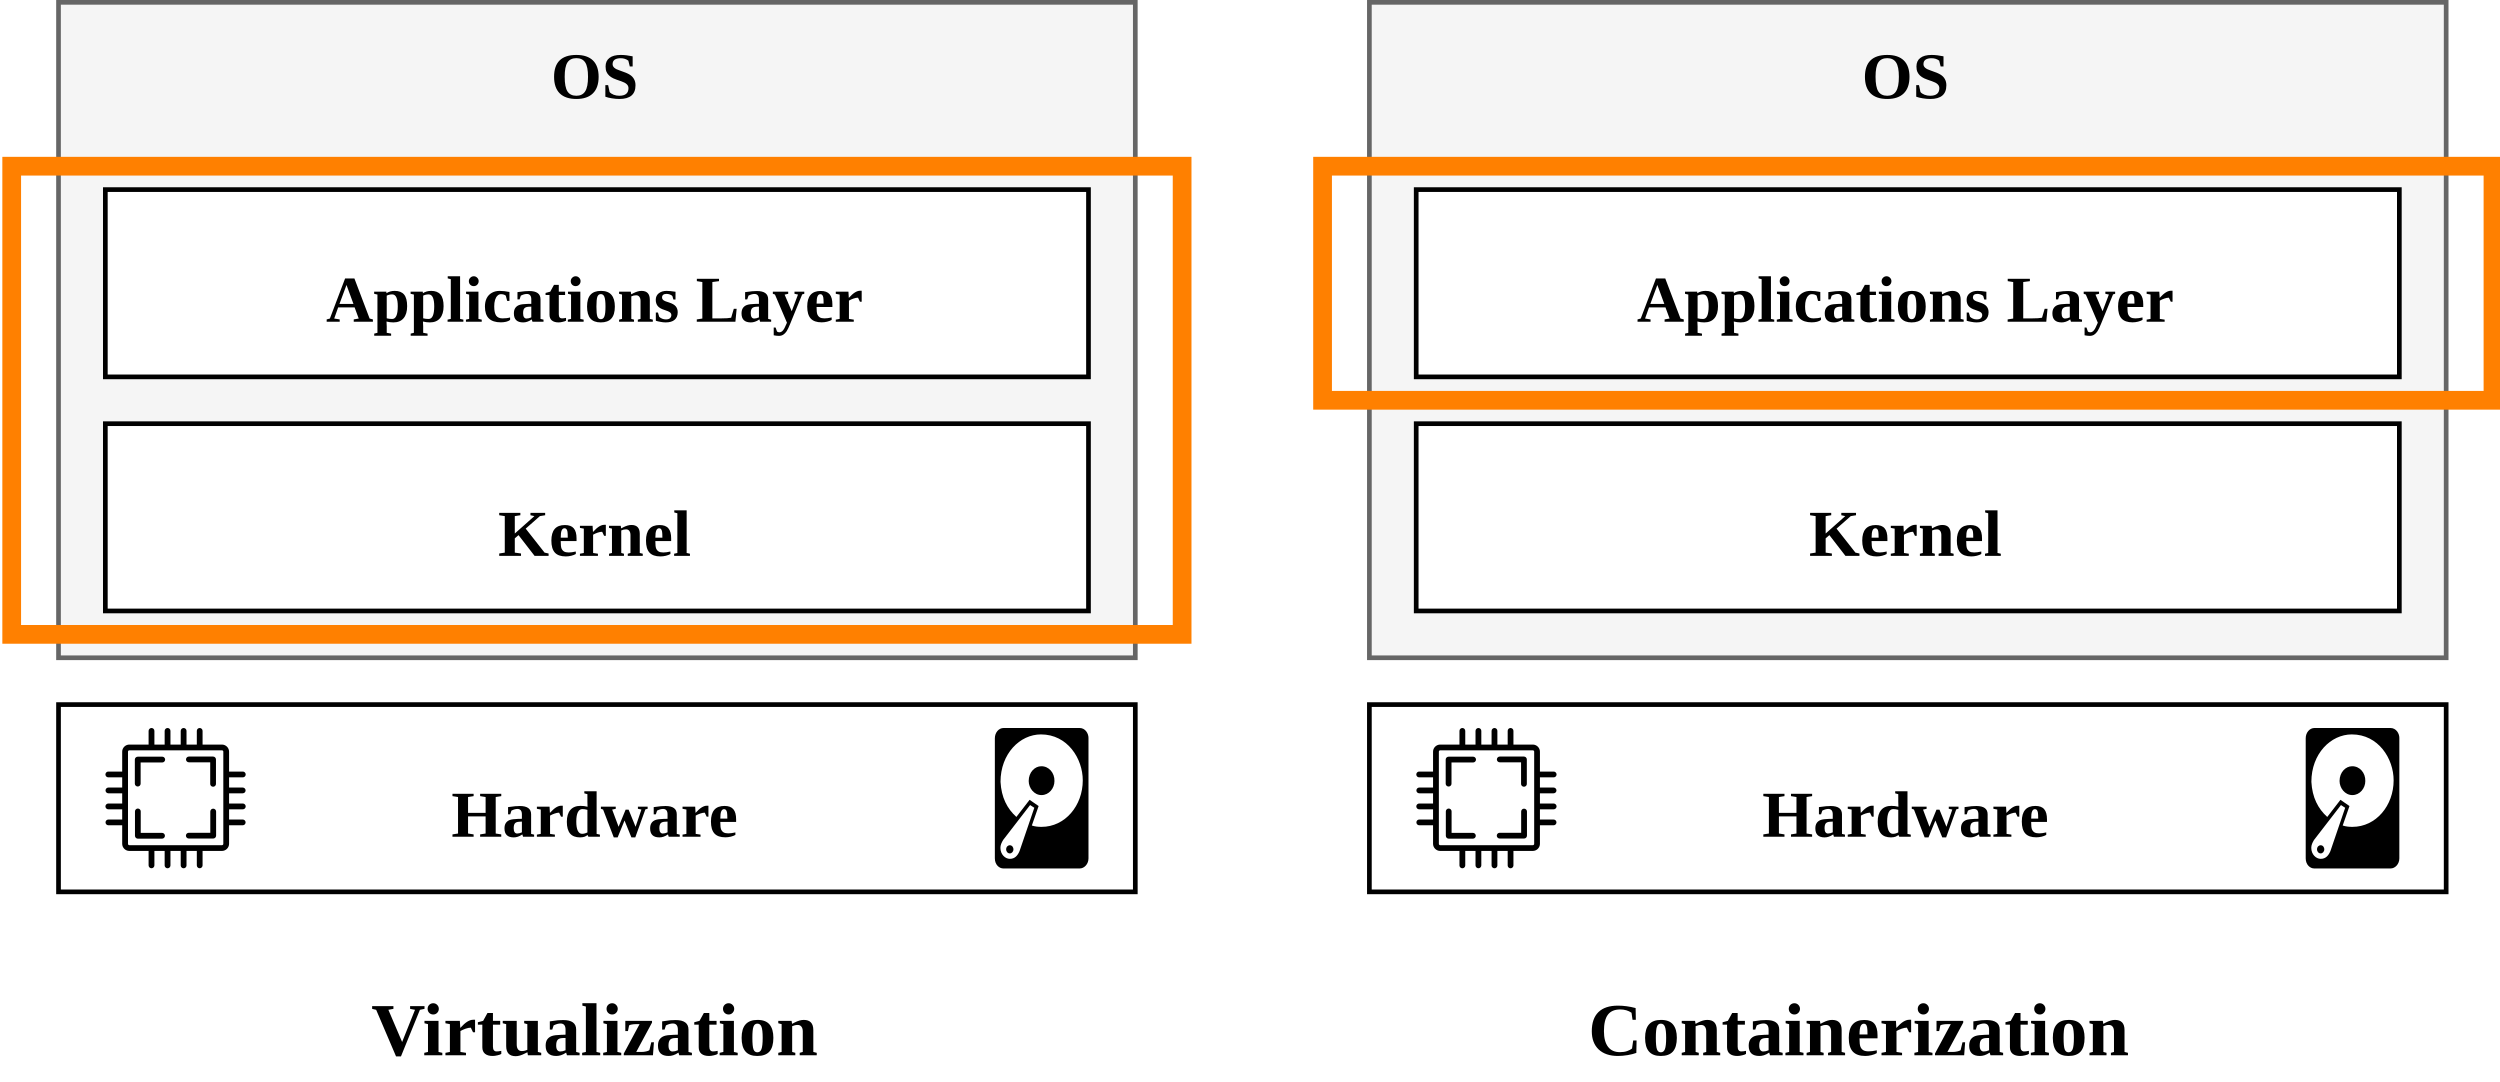
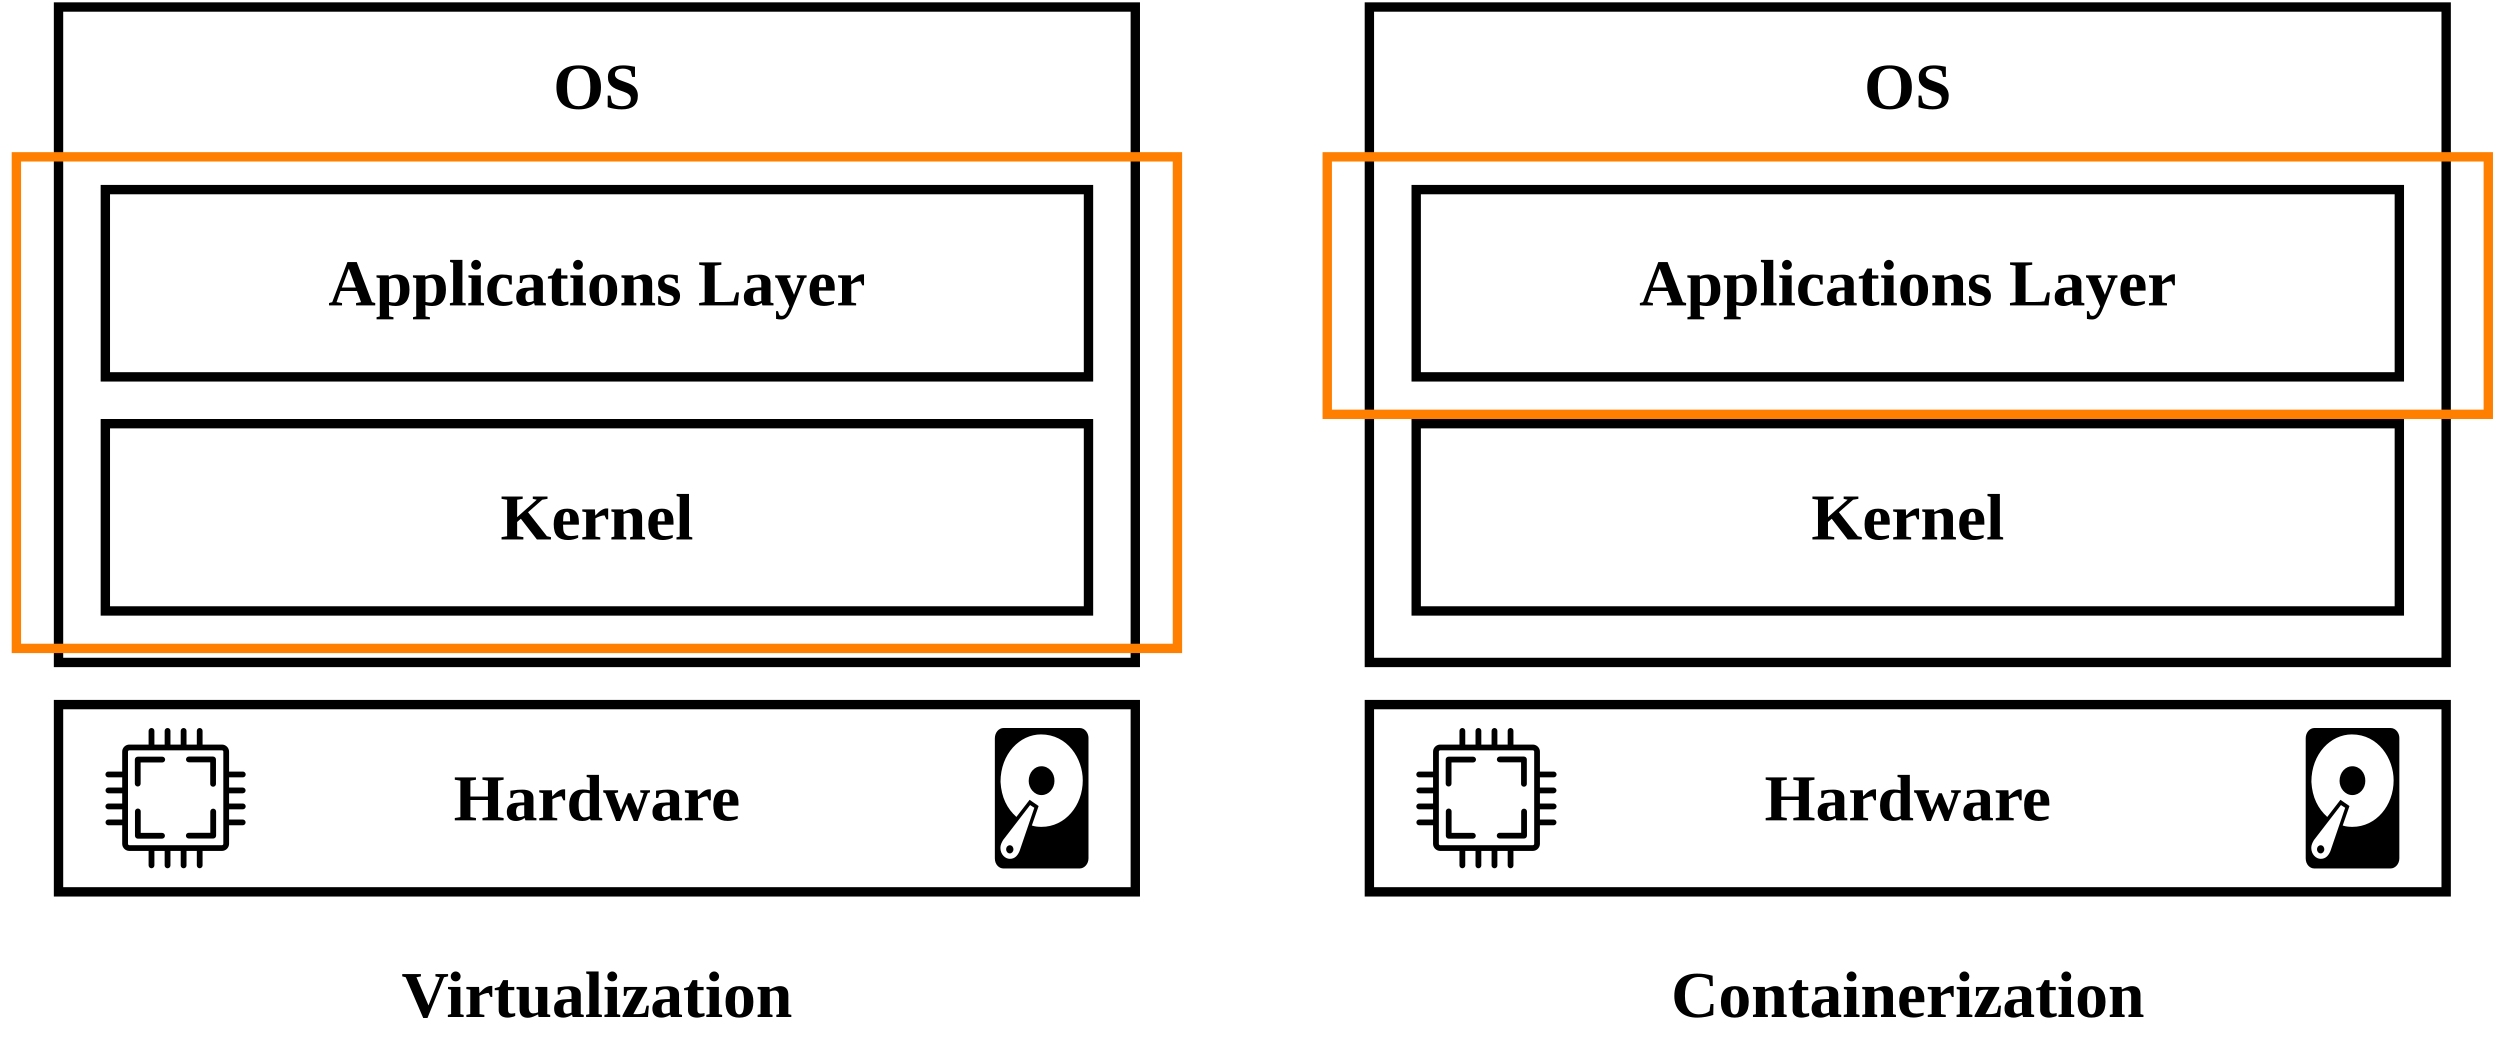
- <svg xmlns="http://www.w3.org/2000/svg" version="1.1" width="534px" height="231px" viewBox="-0.5 -0.5 534 231">
-   <defs />
+ <svg xmlns="http://www.w3.org/2000/svg" version="1.1" width="534px" height="222px" viewBox="-0.5 -0.5 534 222">
  <g>
-     <g>
-       <rect x="282" y="200" width="230" height="30" fill="none" stroke="none" pointer-events="all" />
-     </g>
-     <g>
-       <g transform="translate(-0.5 -0.5)">
-         <text x="397" y="220" font-size="16px" text-anchor="middle" font-weight="bold" fill="currentColor" font-family="inherit" dominant-baseline="central">Containerization</text>
-       </g>
-     </g>
-     <g>
-       <rect x="12" y="200" width="230" height="30" fill="none" stroke="none" pointer-events="all" />
-     </g>
-     <g>
-       <g transform="translate(-0.5 -0.5)">
-         <text x="127" y="220" font-size="16px" text-anchor="middle" font-weight="bold" fill="currentColor" font-family="inherit" dominant-baseline="central">Virtualization</text>
-       </g>
-     </g>
-     <g>
-       <rect x="12" y="0" width="230" height="140" fill="#f5f5f5" stroke="#666666" pointer-events="all" style="fill: light-dark(rgb(245, 245, 245), rgb(26, 26, 26)); stroke: light-dark(rgb(102, 102, 102), rgb(149, 149, 149));" />
-     </g>
-     <g>
-       <g transform="translate(-0.5 -0.5)">
-         <text x="127" y="21" font-size="14px" text-anchor="middle" font-weight="bold" fill="currentColor" font-family="inherit">OS</text>
-       </g>
-     </g>
-     <g>
-       <rect x="22" y="90" width="210" height="40" fill="var(--base-page, #ffffff)" stroke="currentColor" pointer-events="all" />
-     </g>
-     <g>
-       <g transform="translate(-0.5 -0.5)">
-         <text x="127" y="114" font-size="14px" text-anchor="middle" font-weight="bold" fill="currentColor" font-family="inherit" dominant-baseline="central">Kernel</text>
-       </g>
-     </g>
-     <g>
-       <rect x="12" y="150" width="230" height="40" fill="var(--base-page, #ffffff)" stroke="currentColor" pointer-events="all" />
-     </g>
-     <g>
-       <g transform="translate(-0.5 -0.5)">
-         <text x="127" y="174" font-size="14px" text-anchor="middle" font-weight="bold" fill="currentColor" font-family="inherit" dominant-baseline="central">Hardware</text>
-       </g>
-     </g>
-     <g>
-       <rect x="22" y="155" width="30" height="30" fill="none" stroke="none" pointer-events="all" />
-       <path d="M 31.85 155 C 31.51 155.01 31.24 155.29 31.24 155.63 L 31.24 158.54 L 27.13 158.54 C 26.29 158.54 25.6 159.23 25.6 160.06 L 25.6 164.31 L 22.66 164.31 C 22.43 164.3 22.22 164.42 22.11 164.61 C 21.99 164.81 21.99 165.04 22.11 165.24 C 22.22 165.43 22.43 165.55 22.66 165.54 L 25.6 165.54 L 25.6 167.72 L 22.66 167.72 C 22.31 167.72 22.04 168 22.04 168.34 C 22.04 168.68 22.31 168.95 22.66 168.95 L 25.6 168.95 L 25.6 171.13 L 22.66 171.13 C 22.43 171.13 22.22 171.25 22.11 171.44 C 21.99 171.63 21.99 171.87 22.11 172.06 C 22.22 172.26 22.43 172.37 22.66 172.37 L 25.6 172.37 L 25.6 174.55 L 22.66 174.55 C 22.31 174.55 22.04 174.82 22.04 175.16 C 22.04 175.5 22.31 175.78 22.66 175.78 L 25.6 175.78 L 25.6 179.74 C 25.6 180.57 26.29 181.26 27.13 181.26 L 31.24 181.26 L 31.24 184.34 C 31.24 184.68 31.52 184.96 31.86 184.96 C 32.2 184.96 32.48 184.68 32.48 184.34 L 32.48 181.26 L 34.67 181.26 L 34.67 184.34 C 34.67 184.56 34.79 184.77 34.98 184.88 C 35.17 184.99 35.41 184.99 35.6 184.88 C 35.79 184.77 35.91 184.56 35.91 184.34 L 35.91 181.26 L 38.1 181.26 L 38.1 184.34 C 38.1 184.56 38.22 184.77 38.41 184.88 C 38.6 184.99 38.84 184.99 39.03 184.88 C 39.22 184.77 39.34 184.56 39.34 184.34 L 39.34 181.26 L 41.54 181.26 L 41.54 184.34 C 41.54 184.68 41.81 184.96 42.15 184.96 C 42.5 184.96 42.77 184.68 42.77 184.34 L 42.77 181.26 L 46.9 181.26 C 47.74 181.26 48.43 180.57 48.43 179.74 L 48.43 175.78 L 51.34 175.78 C 51.69 175.78 51.96 175.5 51.96 175.16 C 51.96 174.82 51.69 174.55 51.34 174.55 L 48.43 174.55 L 48.43 172.37 L 51.34 172.37 C 51.57 172.37 51.78 172.26 51.89 172.06 C 52.01 171.87 52.01 171.63 51.89 171.44 C 51.78 171.25 51.57 171.13 51.34 171.13 L 48.43 171.13 L 48.43 168.95 L 51.34 168.95 C 51.69 168.95 51.96 168.68 51.96 168.34 C 51.96 168 51.69 167.72 51.34 167.72 L 48.43 167.72 L 48.43 165.54 L 51.34 165.54 C 51.57 165.55 51.78 165.43 51.89 165.24 C 52.01 165.04 52.01 164.81 51.89 164.61 C 51.78 164.42 51.57 164.3 51.34 164.31 L 48.43 164.31 L 48.43 160.06 C 48.43 159.23 47.74 158.54 46.9 158.54 L 42.77 158.54 L 42.77 155.63 C 42.77 155.46 42.71 155.3 42.59 155.18 C 42.47 155.06 42.31 155 42.14 155 C 41.8 155.01 41.53 155.29 41.54 155.63 L 41.54 158.54 L 39.34 158.54 L 39.34 155.63 C 39.34 155.46 39.28 155.3 39.16 155.18 C 39.04 155.06 38.88 155 38.71 155 C 38.37 155.01 38.1 155.29 38.1 155.63 L 38.1 158.54 L 35.91 158.54 L 35.91 155.63 C 35.91 155.46 35.85 155.3 35.73 155.18 C 35.61 155.06 35.45 155 35.28 155 C 34.94 155.01 34.67 155.29 34.67 155.63 L 34.67 158.54 L 32.48 158.54 L 32.48 155.63 C 32.48 155.46 32.41 155.3 32.3 155.18 C 32.18 155.06 32.02 155 31.85 155 Z M 27.13 159.77 L 46.9 159.77 C 47.08 159.77 47.2 159.89 47.2 160.06 L 47.2 179.74 C 47.2 179.91 47.08 180.03 46.9 180.03 L 27.13 180.03 C 26.96 180.03 26.84 179.91 26.84 179.74 L 26.84 160.06 C 26.84 159.89 26.96 159.77 27.13 159.77 Z M 39.85 161.1 C 39.51 161.1 39.23 161.38 39.23 161.72 C 39.23 162.06 39.51 162.33 39.85 162.33 L 44.4 162.33 L 44.4 166.91 C 44.39 167.14 44.51 167.34 44.7 167.46 C 44.9 167.57 45.14 167.57 45.33 167.46 C 45.52 167.34 45.64 167.14 45.63 166.91 L 45.63 161.72 C 45.63 161.56 45.57 161.4 45.45 161.28 C 45.34 161.17 45.18 161.1 45.01 161.1 Z M 28.92 161.13 C 28.76 161.13 28.6 161.19 28.48 161.31 C 28.37 161.42 28.3 161.58 28.3 161.74 L 28.3 166.89 C 28.3 167.23 28.58 167.5 28.92 167.5 C 29.26 167.5 29.54 167.23 29.54 166.89 L 29.54 162.36 L 34.13 162.36 C 34.36 162.37 34.57 162.25 34.68 162.06 C 34.8 161.86 34.8 161.62 34.68 161.43 C 34.57 161.24 34.36 161.12 34.13 161.13 Z M 28.94 172.2 C 28.6 172.21 28.32 172.49 28.33 172.83 L 28.33 178.02 C 28.33 178.18 28.39 178.34 28.51 178.46 C 28.62 178.57 28.78 178.64 28.95 178.64 L 34.11 178.64 C 34.45 178.64 34.73 178.36 34.73 178.02 C 34.73 177.68 34.45 177.4 34.11 177.4 L 29.56 177.4 L 29.56 172.83 C 29.57 172.66 29.5 172.5 29.38 172.38 C 29.26 172.27 29.1 172.2 28.94 172.2 Z M 45.03 172.23 C 44.69 172.23 44.42 172.51 44.42 172.85 L 44.42 177.38 L 39.83 177.38 C 39.49 177.38 39.21 177.65 39.21 177.99 C 39.21 178.34 39.49 178.61 39.83 178.61 L 45.04 178.61 C 45.2 178.61 45.36 178.55 45.48 178.43 C 45.59 178.31 45.66 178.16 45.66 177.99 L 45.66 172.85 C 45.66 172.69 45.6 172.53 45.48 172.41 C 45.36 172.29 45.2 172.23 45.03 172.23 Z" fill="currentColor" stroke="none" pointer-events="all" />
-     </g>
-     <g>
-       <rect x="212" y="155" width="20" height="30" fill="none" stroke="none" pointer-events="all" />
-       <path d="M 219.9 175.83 C 220.56 176.05 221.24 176.12 221.97 176.12 C 227.04 176.12 230.78 171.55 230.78 166.19 C 230.78 161.54 227.53 156.37 221.85 156.37 C 217.34 156.37 213.21 160.5 213.21 166.5 C 213.39 169.85 214.64 172.24 216.6 174 L 219.42 170.34 L 221.35 171.67 Z M 213.79 185 C 212.99 185 212 184.26 212 182.84 L 212 157.2 C 212 155.96 212.85 155 213.87 155 L 230.1 155 C 231.35 155 232 156.21 232 157.09 L 232 182.85 C 232 184.08 231.08 185 230.16 185 Z M 213.77 178.92 C 213.41 179.53 213.19 180.01 213.19 180.6 C 213.19 182.04 214.24 182.95 215.2 182.95 C 216.26 182.95 216.87 182.26 217.28 181.28 L 220.43 172.04 L 219.53 171.46 Z M 215.2 181.79 C 214.73 181.79 214.41 181.35 214.41 180.95 C 214.41 180.28 214.92 180.04 215.16 180.04 C 215.77 180.04 215.97 180.6 215.97 180.9 C 215.97 181.42 215.6 181.79 215.2 181.79 Z M 221.96 169.33 C 220.37 169.33 219.23 167.81 219.23 166.32 C 219.23 164.44 220.55 163.17 221.9 163.17 C 223.55 163.14 224.78 164.6 224.73 166.33 C 224.73 167.88 223.57 169.33 221.96 169.33 Z" fill="currentColor" stroke="none" pointer-events="all" />
-     </g>
-     <g>
-       <rect x="22" y="40" width="210" height="40" fill="var(--base-page, #ffffff)" stroke="currentColor" pointer-events="all" />
-     </g>
-     <g>
-       <g transform="translate(-0.5 -0.5)">
-         <text x="127" y="64" font-size="14px" text-anchor="middle" font-weight="bold" fill="currentColor" font-family="inherit" dominant-baseline="central">Applications Layer</text>
-       </g>
-     </g>
-     <g>
-       <rect x="292" y="0" width="230" height="140" fill="#f5f5f5" stroke="#666666" pointer-events="all" style="fill: light-dark(rgb(245, 245, 245), rgb(26, 26, 26)); stroke: light-dark(rgb(102, 102, 102), rgb(149, 149, 149));" />
-     </g>
-     <g>
-       <g transform="translate(-0.5 -0.5)">
-         <text x="407" y="21" font-size="14px" text-anchor="middle" font-weight="bold" fill="currentColor" font-family="inherit">OS</text>
-       </g>
-     </g>
-     <g>
-       <rect x="302" y="90" width="210" height="40" fill="var(--base-page, #ffffff)" stroke="currentColor" pointer-events="all" />
-     </g>
-     <g>
-       <g transform="translate(-0.5 -0.5)">
-         <text x="407" y="114" font-size="14px" text-anchor="middle" font-weight="bold" fill="currentColor" font-family="inherit" dominant-baseline="central">Kernel</text>
-       </g>
-     </g>
-     <g>
-       <rect x="292" y="150" width="230" height="40" fill="var(--base-page, #ffffff)" stroke="currentColor" pointer-events="all" />
-     </g>
-     <g>
-       <g transform="translate(-0.5 -0.5)">
-         <text x="407" y="174" font-size="14px" text-anchor="middle" font-weight="bold" fill="currentColor" font-family="inherit" dominant-baseline="central">Hardware</text>
-       </g>
-     </g>
-     <g>
-       <rect x="302" y="155" width="30" height="30" fill="none" stroke="none" pointer-events="all" />
-       <path d="M 311.85 155 C 311.51 155.01 311.24 155.29 311.24 155.63 L 311.24 158.54 L 307.13 158.54 C 306.29 158.54 305.6 159.23 305.6 160.06 L 305.6 164.31 L 302.66 164.31 C 302.43 164.3 302.22 164.42 302.11 164.61 C 301.99 164.81 301.99 165.04 302.11 165.24 C 302.22 165.43 302.43 165.55 302.66 165.54 L 305.6 165.54 L 305.6 167.72 L 302.66 167.72 C 302.31 167.72 302.04 168 302.04 168.34 C 302.04 168.68 302.31 168.95 302.66 168.95 L 305.6 168.95 L 305.6 171.13 L 302.66 171.13 C 302.43 171.13 302.22 171.25 302.11 171.44 C 301.99 171.63 301.99 171.87 302.11 172.06 C 302.22 172.26 302.43 172.37 302.66 172.37 L 305.6 172.37 L 305.6 174.55 L 302.66 174.55 C 302.31 174.55 302.04 174.82 302.04 175.16 C 302.04 175.5 302.31 175.78 302.66 175.78 L 305.6 175.78 L 305.6 179.74 C 305.6 180.57 306.29 181.26 307.13 181.26 L 311.24 181.26 L 311.24 184.34 C 311.24 184.56 311.36 184.77 311.55 184.88 C 311.74 184.99 311.98 184.99 312.17 184.88 C 312.36 184.77 312.48 184.56 312.48 184.34 L 312.48 181.26 L 314.67 181.26 L 314.67 184.34 C 314.67 184.68 314.95 184.96 315.29 184.96 C 315.63 184.96 315.91 184.68 315.91 184.34 L 315.91 181.26 L 318.1 181.26 L 318.1 184.34 C 318.1 184.56 318.22 184.77 318.41 184.88 C 318.6 184.99 318.84 184.99 319.03 184.88 C 319.22 184.77 319.34 184.56 319.34 184.34 L 319.34 181.26 L 321.54 181.26 L 321.54 184.34 C 321.54 184.56 321.65 184.77 321.85 184.88 C 322.04 184.99 322.27 184.99 322.46 184.88 C 322.65 184.77 322.77 184.56 322.77 184.34 L 322.77 181.26 L 326.9 181.26 C 327.74 181.26 328.43 180.57 328.43 179.74 L 328.43 175.78 L 331.34 175.78 C 331.69 175.78 331.96 175.5 331.96 175.16 C 331.96 174.82 331.69 174.55 331.34 174.55 L 328.43 174.55 L 328.43 172.37 L 331.34 172.37 C 331.57 172.37 331.78 172.26 331.89 172.06 C 332.01 171.87 332.01 171.63 331.89 171.44 C 331.78 171.25 331.57 171.13 331.34 171.13 L 328.43 171.13 L 328.43 168.95 L 331.34 168.95 C 331.69 168.95 331.96 168.68 331.96 168.34 C 331.96 168 331.69 167.72 331.34 167.72 L 328.43 167.72 L 328.43 165.54 L 331.34 165.54 C 331.57 165.55 331.78 165.43 331.89 165.24 C 332.01 165.04 332.01 164.81 331.89 164.61 C 331.78 164.42 331.57 164.3 331.34 164.31 L 328.43 164.31 L 328.43 160.06 C 328.43 159.23 327.74 158.54 326.9 158.54 L 322.77 158.54 L 322.77 155.63 C 322.77 155.46 322.71 155.3 322.59 155.18 C 322.47 155.06 322.31 155 322.14 155 C 321.8 155.01 321.53 155.29 321.54 155.63 L 321.54 158.54 L 319.34 158.54 L 319.34 155.63 C 319.34 155.46 319.28 155.3 319.16 155.18 C 319.04 155.06 318.88 155 318.71 155 C 318.37 155.01 318.1 155.29 318.1 155.63 L 318.1 158.54 L 315.91 158.54 L 315.91 155.63 C 315.91 155.46 315.85 155.3 315.73 155.18 C 315.61 155.06 315.45 155 315.28 155 C 314.94 155.01 314.67 155.29 314.67 155.63 L 314.67 158.54 L 312.48 158.54 L 312.48 155.63 C 312.48 155.46 312.41 155.3 312.3 155.18 C 312.18 155.06 312.02 155 311.85 155 Z M 307.13 159.77 L 326.9 159.77 C 327.08 159.77 327.2 159.89 327.2 160.06 L 327.2 179.74 C 327.2 179.91 327.08 180.03 326.9 180.03 L 307.13 180.03 C 306.96 180.03 306.84 179.91 306.84 179.74 L 306.84 160.06 C 306.84 159.89 306.96 159.77 307.13 159.77 Z M 319.85 161.1 C 319.51 161.1 319.23 161.38 319.23 161.72 C 319.23 162.06 319.51 162.33 319.85 162.33 L 324.4 162.33 L 324.4 166.91 C 324.39 167.14 324.51 167.34 324.7 167.46 C 324.9 167.57 325.14 167.57 325.33 167.46 C 325.52 167.34 325.64 167.14 325.63 166.91 L 325.63 161.72 C 325.63 161.56 325.57 161.4 325.45 161.28 C 325.34 161.17 325.18 161.1 325.01 161.1 Z M 308.92 161.13 C 308.76 161.13 308.6 161.19 308.48 161.31 C 308.37 161.42 308.3 161.58 308.3 161.74 L 308.3 166.89 C 308.3 167.11 308.42 167.31 308.61 167.42 C 308.8 167.53 309.04 167.53 309.23 167.42 C 309.42 167.31 309.54 167.11 309.54 166.89 L 309.54 162.36 L 314.13 162.36 C 314.36 162.37 314.57 162.25 314.68 162.06 C 314.8 161.86 314.8 161.62 314.68 161.43 C 314.57 161.24 314.36 161.12 314.13 161.13 Z M 308.94 172.2 C 308.6 172.21 308.32 172.49 308.33 172.83 L 308.33 178.02 C 308.33 178.18 308.39 178.34 308.51 178.46 C 308.62 178.57 308.78 178.64 308.95 178.64 L 314.11 178.64 C 314.45 178.64 314.73 178.36 314.73 178.02 C 314.73 177.68 314.45 177.4 314.11 177.4 L 309.56 177.4 L 309.56 172.83 C 309.57 172.66 309.5 172.5 309.38 172.38 C 309.26 172.27 309.1 172.2 308.94 172.2 Z M 325.03 172.23 C 324.69 172.23 324.42 172.51 324.42 172.85 L 324.42 177.38 L 319.83 177.38 C 319.49 177.38 319.21 177.65 319.21 177.99 C 319.21 178.34 319.49 178.61 319.83 178.61 L 325.04 178.61 C 325.2 178.61 325.36 178.55 325.48 178.43 C 325.59 178.31 325.66 178.16 325.66 177.99 L 325.66 172.85 C 325.66 172.69 325.6 172.53 325.48 172.41 C 325.36 172.29 325.2 172.23 325.03 172.23 Z" fill="currentColor" stroke="none" pointer-events="all" />
-     </g>
-     <g>
-       <rect x="492" y="155" width="20" height="30" fill="none" stroke="none" pointer-events="all" />
-       <path d="M 499.9 175.83 C 500.56 176.05 501.24 176.12 501.97 176.12 C 507.04 176.12 510.78 171.55 510.78 166.19 C 510.78 161.54 507.53 156.37 501.85 156.37 C 497.34 156.37 493.21 160.5 493.21 166.5 C 493.39 169.85 494.64 172.24 496.6 174 L 499.42 170.34 L 501.35 171.67 Z M 493.79 185 C 492.99 185 492 184.26 492 182.84 L 492 157.2 C 492 155.96 492.85 155 493.87 155 L 510.1 155 C 511.35 155 512 156.21 512 157.09 L 512 182.85 C 512 184.08 511.08 185 510.16 185 Z M 493.77 178.92 C 493.41 179.53 493.19 180.01 493.19 180.6 C 493.19 182.04 494.24 182.95 495.2 182.95 C 496.26 182.95 496.87 182.26 497.28 181.28 L 500.43 172.04 L 499.53 171.46 Z M 495.2 181.79 C 494.73 181.79 494.41 181.35 494.41 180.95 C 494.41 180.28 494.92 180.04 495.16 180.04 C 495.77 180.04 495.97 180.6 495.97 180.9 C 495.97 181.42 495.6 181.79 495.2 181.79 Z M 501.96 169.33 C 500.37 169.33 499.23 167.81 499.23 166.32 C 499.23 164.44 500.55 163.17 501.9 163.17 C 503.55 163.14 504.78 164.6 504.73 166.33 C 504.73 167.88 503.57 169.33 501.96 169.33 Z" fill="currentColor" stroke="none" pointer-events="all" />
-     </g>
-     <g>
-       <rect x="302" y="40" width="210" height="40" fill="var(--base-page, #ffffff)" stroke="currentColor" pointer-events="all" />
-     </g>
-     <g>
-       <g transform="translate(-0.5 -0.5)">
-         <text x="407" y="64" font-size="14px" text-anchor="middle" font-weight="bold" fill="currentColor" font-family="inherit" dominant-baseline="central">Applications Layer</text>
-       </g>
-     </g>
-     <g>
-       <rect x="282" y="35" width="250" height="50" fill="none" stroke="#ff8000" stroke-width="4" pointer-events="all" style="stroke: light-dark(rgb(255, 128, 0), rgb(206, 97, 0));" />
-     </g>
-     <g>
-       <rect x="2" y="35" width="250" height="100" fill="none" stroke="#ff8000" stroke-width="4" pointer-events="all" style="stroke: light-dark(rgb(255, 128, 0), rgb(206, 97, 0));" />
-     </g>
+     <rect x="12" y="1" width="230" height="140" fill="none" stroke="currentColor" stroke-width="2" />
+     <text x="127" y="18" text-anchor="middle" dominant-baseline="central" font-size="14" font-family="inherit" font-weight="bold" fill="currentColor">OS</text>
+     <rect x="22" y="40" width="210" height="40" fill="none" stroke="currentColor" stroke-width="2" />
+     <text x="127" y="60" text-anchor="middle" dominant-baseline="central" font-size="14" font-family="inherit" font-weight="bold" fill="currentColor">Applications Layer</text>
+     <rect x="22" y="90" width="210" height="40" fill="none" stroke="currentColor" stroke-width="2" />
+     <text x="127" y="110" text-anchor="middle" dominant-baseline="central" font-size="14" font-family="inherit" font-weight="bold" fill="currentColor">Kernel</text>
+     <rect x="12" y="150" width="230" height="40" fill="none" stroke="currentColor" stroke-width="2" />
+     <text x="127" y="170" text-anchor="middle" dominant-baseline="central" font-size="14" font-family="inherit" font-weight="bold" fill="currentColor">Hardware</text>
+     <path d="M 19.85 185 C 19.51 185.01 19.24 185.29 19.24 185.63 L 19.24 188.54 L 15.13 188.54 C 14.29 188.54 13.6 189.23 13.6 190.06 L 13.6 194.31 L 10.66 194.31 C 10.43 194.3 10.22 194.42 10.11 194.61 C 9.99 194.81 9.99 195.04 10.11 195.24 C 10.22 195.43 10.43 195.55 10.66 195.54 L 13.6 195.54 L 13.6 197.72 L 10.66 197.72 C 10.31 197.72 10.04 198 10.04 198.34 C 10.04 198.68 10.31 198.95 10.66 198.95 L 13.6 198.95 L 13.6 201.13 L 10.66 201.13 C 10.43 201.13 10.22 201.25 10.11 201.44 C 9.99 201.63 9.99 201.87 10.11 202.06 C 10.22 202.26 10.43 202.37 10.66 202.37 L 13.6 202.37 L 13.6 204.55 L 10.66 204.55 C 10.31 204.55 10.04 204.82 10.04 205.16 C 10.04 205.5 10.31 205.78 10.66 205.78 L 13.6 205.78 L 13.6 209.74 C 13.6 210.57 14.29 211.26 15.13 211.26 L 19.24 211.26 L 19.24 214.34 C 19.24 214.68 19.52 214.96 19.86 214.96 C 20.2 214.96 20.48 214.68 20.48 214.34 L 20.48 211.26 L 22.67 211.26 L 22.67 214.34 C 22.67 214.56 22.79 214.77 22.98 214.88 C 23.17 214.99 23.41 214.99 23.6 214.88 C 23.79 214.77 23.91 214.56 23.91 214.34 L 23.91 211.26 L 26.1 211.26 L 26.1 214.34 C 26.1 214.56 26.22 214.77 26.41 214.88 C 26.6 214.99 26.84 214.99 27.03 214.88 C 27.22 214.77 27.34 214.56 27.34 214.34 L 27.34 211.26 L 29.54 211.26 L 29.54 214.34 C 29.54 214.68 29.81 214.96 30.15 214.96 C 30.5 214.96 30.77 214.68 30.77 214.34 L 30.77 211.26 L 34.9 211.26 C 35.74 211.26 36.43 210.57 36.43 209.74 L 36.43 205.78 L 39.34 205.78 C 39.69 205.78 39.96 205.5 39.96 205.16 C 39.96 204.82 39.69 204.55 39.34 204.55 L 36.43 204.55 L 36.43 202.37 L 39.34 202.37 C 39.57 202.37 39.78 202.26 39.89 202.06 C 40.01 201.87 40.01 201.63 39.89 201.44 C 39.78 201.25 39.57 201.13 39.34 201.13 L 36.43 201.13 L 36.43 198.95 L 39.34 198.95 C 39.69 198.95 39.96 198.68 39.96 198.34 C 39.96 198 39.69 197.72 39.34 197.72 L 36.43 197.72 L 36.43 195.54 L 39.34 195.54 C 39.57 195.55 39.78 195.43 39.89 195.24 C 40.01 195.04 40.01 194.81 39.89 194.61 C 39.78 194.42 39.57 194.3 39.34 194.31 L 36.43 194.31 L 36.43 190.06 C 36.43 189.23 35.74 188.54 34.9 188.54 L 30.77 188.54 L 30.77 185.63 C 30.77 185.46 30.71 185.3 30.59 185.18 C 30.47 185.06 30.31 185 30.14 185 C 29.8 185.01 29.53 185.29 29.54 185.63 L 29.54 188.54 L 27.34 188.54 L 27.34 185.63 C 27.34 185.46 27.28 185.3 27.16 185.18 C 27.04 185.06 26.88 185 26.71 185 C 26.37 185.01 26.1 185.29 26.1 185.63 L 26.1 188.54 L 23.91 188.54 L 23.91 185.63 C 23.91 185.46 23.85 185.3 23.73 185.18 C 23.61 185.06 23.45 185 23.28 185 C 22.94 185.01 22.67 185.29 22.67 185.63 L 22.67 188.54 L 20.48 188.54 L 20.48 185.63 C 20.48 185.46 20.41 185.3 20.3 185.18 C 20.18 185.06 20.02 185 19.85 185 Z M 15.13 189.77 L 34.9 189.77 C 35.08 189.77 35.2 189.89 35.2 190.06 L 35.2 209.74 C 35.2 209.91 35.08 210.03 34.9 210.03 L 15.13 210.03 C 14.96 210.03 14.84 209.91 14.84 209.74 L 14.84 190.06 C 14.84 189.89 14.96 189.77 15.13 189.77 Z M 27.85 191.1 C 27.51 191.1 27.23 191.38 27.23 191.72 C 27.23 192.06 27.51 192.33 27.85 192.33 L 32.4 192.33 L 32.4 196.91 C 32.39 197.14 32.51 197.34 32.7 197.46 C 32.9 197.57 33.14 197.57 33.33 197.46 C 33.52 197.34 33.64 197.14 33.63 196.91 L 33.63 191.72 C 33.63 191.56 33.57 191.4 33.45 191.28 C 33.34 191.17 33.18 191.1 33.01 191.1 Z M 16.92 191.13 C 16.76 191.13 16.6 191.19 16.48 191.31 C 16.37 191.42 16.3 191.58 16.3 191.74 L 16.3 196.89 C 16.3 197.23 16.58 197.5 16.92 197.5 C 17.26 197.5 17.54 197.23 17.54 196.89 L 17.54 192.36 L 22.13 192.36 C 22.36 192.37 22.57 192.25 22.68 192.06 C 22.8 191.86 22.8 191.62 22.68 191.43 C 22.57 191.24 22.36 191.12 22.13 191.13 Z M 16.94 202.2 C 16.6 202.21 16.32 202.49 16.33 202.83 L 16.33 208.02 C 16.33 208.18 16.39 208.34 16.51 208.46 C 16.62 208.57 16.78 208.64 16.95 208.64 L 22.11 208.64 C 22.45 208.64 22.73 208.36 22.73 208.02 C 22.73 207.68 22.45 207.4 22.11 207.4 L 17.56 207.4 L 17.56 202.83 C 17.57 202.66 17.5 202.5 17.38 202.38 C 17.26 202.27 17.1 202.2 16.94 202.2 Z M 33.03 202.23 C 32.69 202.23 32.42 202.51 32.42 202.85 L 32.42 207.38 L 27.83 207.38 C 27.49 207.38 27.21 207.65 27.21 207.99 C 27.21 208.34 27.49 208.61 27.83 208.61 L 33.04 208.61 C 33.2 208.61 33.36 208.55 33.48 208.43 C 33.59 208.31 33.66 208.16 33.66 207.99 L 33.66 202.85 C 33.66 202.69 33.6 202.53 33.48 202.41 C 33.36 202.29 33.2 202.23 33.03 202.23 Z" fill="currentColor" stroke="none" transform="translate(12 -30)" />
+     <path d="M 207.9 205.83 C 208.56 206.05 209.24 206.12 209.97 206.12 C 215.04 206.12 218.78 201.55 218.78 196.19 C 218.78 191.54 215.53 186.37 209.85 186.37 C 205.34 186.37 201.21 190.5 201.21 196.5 C 201.39 199.85 202.64 202.24 204.6 204 L 207.42 200.34 L 209.35 201.67 Z M 201.79 215 C 200.99 215 200 214.26 200 212.84 L 200 187.2 C 200 185.96 200.85 185 201.87 185 L 218.1 185 C 219.35 185 220 186.21 220 187.09 L 220 212.85 C 220 214.08 219.08 215 218.16 215 Z M 201.77 208.92 C 201.41 209.53 201.19 210.01 201.19 210.6 C 201.19 212.04 202.24 212.95 203.2 212.95 C 204.26 212.95 204.87 212.26 205.28 211.28 L 208.43 202.04 L 207.53 201.46 Z M 203.2 211.79 C 202.73 211.79 202.41 211.35 202.41 210.95 C 202.41 210.28 202.92 210.04 203.16 210.04 C 203.77 210.04 203.97 210.6 203.97 210.9 C 203.97 211.42 203.6 211.79 203.2 211.79 Z M 209.96 199.33 C 208.37 199.33 207.23 197.81 207.23 196.32 C 207.23 194.44 208.55 193.17 209.9 193.17 C 211.55 193.14 212.78 194.6 212.73 196.33 C 212.73 197.88 211.57 199.33 209.96 199.33 Z" fill="currentColor" stroke="none" transform="translate(12 -30)" />
+     <text x="127" y="212" text-anchor="middle" dominant-baseline="central" font-size="14" font-family="inherit" font-weight="bold" fill="currentColor">Virtualization</text>
+     <rect x="292" y="1" width="230" height="140" fill="none" stroke="currentColor" stroke-width="2" />
+     <text x="407" y="18" text-anchor="middle" dominant-baseline="central" font-size="14" font-family="inherit" font-weight="bold" fill="currentColor">OS</text>
+     <rect x="302" y="40" width="210" height="40" fill="none" stroke="currentColor" stroke-width="2" />
+     <text x="407" y="60" text-anchor="middle" dominant-baseline="central" font-size="14" font-family="inherit" font-weight="bold" fill="currentColor">Applications Layer</text>
+     <rect x="302" y="90" width="210" height="40" fill="none" stroke="currentColor" stroke-width="2" />
+     <text x="407" y="110" text-anchor="middle" dominant-baseline="central" font-size="14" font-family="inherit" font-weight="bold" fill="currentColor">Kernel</text>
+     <rect x="292" y="150" width="230" height="40" fill="none" stroke="currentColor" stroke-width="2" />
+     <text x="407" y="170" text-anchor="middle" dominant-baseline="central" font-size="14" font-family="inherit" font-weight="bold" fill="currentColor">Hardware</text>
+     <path d="M 19.85 185 C 19.51 185.01 19.24 185.29 19.24 185.63 L 19.24 188.54 L 15.13 188.54 C 14.29 188.54 13.6 189.23 13.6 190.06 L 13.6 194.31 L 10.66 194.31 C 10.43 194.3 10.22 194.42 10.11 194.61 C 9.99 194.81 9.99 195.04 10.11 195.24 C 10.22 195.43 10.43 195.55 10.66 195.54 L 13.6 195.54 L 13.6 197.72 L 10.66 197.72 C 10.31 197.72 10.04 198 10.04 198.34 C 10.04 198.68 10.31 198.95 10.66 198.95 L 13.6 198.95 L 13.6 201.13 L 10.66 201.13 C 10.43 201.13 10.22 201.25 10.11 201.44 C 9.99 201.63 9.99 201.87 10.11 202.06 C 10.22 202.26 10.43 202.37 10.66 202.37 L 13.6 202.37 L 13.6 204.55 L 10.66 204.55 C 10.31 204.55 10.04 204.82 10.04 205.16 C 10.04 205.5 10.31 205.78 10.66 205.78 L 13.6 205.78 L 13.6 209.74 C 13.6 210.57 14.29 211.26 15.13 211.26 L 19.24 211.26 L 19.24 214.34 C 19.24 214.68 19.52 214.96 19.86 214.96 C 20.2 214.96 20.48 214.68 20.48 214.34 L 20.48 211.26 L 22.67 211.26 L 22.67 214.34 C 22.67 214.56 22.79 214.77 22.98 214.88 C 23.17 214.99 23.41 214.99 23.6 214.88 C 23.79 214.77 23.91 214.56 23.91 214.34 L 23.91 211.26 L 26.1 211.26 L 26.1 214.34 C 26.1 214.56 26.22 214.77 26.41 214.88 C 26.6 214.99 26.84 214.99 27.03 214.88 C 27.22 214.77 27.34 214.56 27.34 214.34 L 27.34 211.26 L 29.54 211.26 L 29.54 214.34 C 29.54 214.68 29.81 214.96 30.15 214.96 C 30.5 214.96 30.77 214.68 30.77 214.34 L 30.77 211.26 L 34.9 211.26 C 35.74 211.26 36.43 210.57 36.43 209.74 L 36.43 205.78 L 39.34 205.78 C 39.69 205.78 39.96 205.5 39.96 205.16 C 39.96 204.82 39.69 204.55 39.34 204.55 L 36.43 204.55 L 36.43 202.37 L 39.34 202.37 C 39.57 202.37 39.78 202.26 39.89 202.06 C 40.01 201.87 40.01 201.63 39.89 201.44 C 39.78 201.25 39.57 201.13 39.34 201.13 L 36.43 201.13 L 36.43 198.95 L 39.34 198.95 C 39.69 198.95 39.96 198.68 39.96 198.34 C 39.96 198 39.69 197.72 39.34 197.72 L 36.43 197.72 L 36.43 195.54 L 39.34 195.54 C 39.57 195.55 39.78 195.43 39.89 195.24 C 40.01 195.04 40.01 194.81 39.89 194.61 C 39.78 194.42 39.57 194.3 39.34 194.31 L 36.43 194.31 L 36.43 190.06 C 36.43 189.23 35.74 188.54 34.9 188.54 L 30.77 188.54 L 30.77 185.63 C 30.77 185.46 30.71 185.3 30.59 185.18 C 30.47 185.06 30.31 185 30.14 185 C 29.8 185.01 29.53 185.29 29.54 185.63 L 29.54 188.54 L 27.34 188.54 L 27.34 185.63 C 27.34 185.46 27.28 185.3 27.16 185.18 C 27.04 185.06 26.88 185 26.71 185 C 26.37 185.01 26.1 185.29 26.1 185.63 L 26.1 188.54 L 23.91 188.54 L 23.91 185.63 C 23.91 185.46 23.85 185.3 23.73 185.18 C 23.61 185.06 23.45 185 23.28 185 C 22.94 185.01 22.67 185.29 22.67 185.63 L 22.67 188.54 L 20.48 188.54 L 20.48 185.63 C 20.48 185.46 20.41 185.3 20.3 185.18 C 20.18 185.06 20.02 185 19.85 185 Z M 15.13 189.77 L 34.9 189.77 C 35.08 189.77 35.2 189.89 35.2 190.06 L 35.2 209.74 C 35.2 209.91 35.08 210.03 34.9 210.03 L 15.13 210.03 C 14.96 210.03 14.84 209.91 14.84 209.74 L 14.84 190.06 C 14.84 189.89 14.96 189.77 15.13 189.77 Z M 27.85 191.1 C 27.51 191.1 27.23 191.38 27.23 191.72 C 27.23 192.06 27.51 192.33 27.85 192.33 L 32.4 192.33 L 32.4 196.91 C 32.39 197.14 32.51 197.34 32.7 197.46 C 32.9 197.57 33.14 197.57 33.33 197.46 C 33.52 197.34 33.64 197.14 33.63 196.91 L 33.63 191.72 C 33.63 191.56 33.57 191.4 33.45 191.28 C 33.34 191.17 33.18 191.1 33.01 191.1 Z M 16.92 191.13 C 16.76 191.13 16.6 191.19 16.48 191.31 C 16.37 191.42 16.3 191.58 16.3 191.74 L 16.3 196.89 C 16.3 197.23 16.58 197.5 16.92 197.5 C 17.26 197.5 17.54 197.23 17.54 196.89 L 17.54 192.36 L 22.13 192.36 C 22.36 192.37 22.57 192.25 22.68 192.06 C 22.8 191.86 22.8 191.62 22.68 191.43 C 22.57 191.24 22.36 191.12 22.13 191.13 Z M 16.94 202.2 C 16.6 202.21 16.32 202.49 16.33 202.83 L 16.33 208.02 C 16.33 208.18 16.39 208.34 16.51 208.46 C 16.62 208.57 16.78 208.64 16.95 208.64 L 22.11 208.64 C 22.45 208.64 22.73 208.36 22.73 208.02 C 22.73 207.68 22.45 207.4 22.11 207.4 L 17.56 207.4 L 17.56 202.83 C 17.57 202.66 17.5 202.5 17.38 202.38 C 17.26 202.27 17.1 202.2 16.94 202.2 Z M 33.03 202.23 C 32.69 202.23 32.42 202.51 32.42 202.85 L 32.42 207.38 L 27.83 207.38 C 27.49 207.38 27.21 207.65 27.21 207.99 C 27.21 208.34 27.49 208.61 27.83 208.61 L 33.04 208.61 C 33.2 208.61 33.36 208.55 33.48 208.43 C 33.59 208.31 33.66 208.16 33.66 207.99 L 33.66 202.85 C 33.66 202.69 33.6 202.53 33.48 202.41 C 33.36 202.29 33.2 202.23 33.03 202.23 Z" fill="currentColor" stroke="none" transform="translate(292 -30)" />
+     <path d="M 207.9 205.83 C 208.56 206.05 209.24 206.12 209.97 206.12 C 215.04 206.12 218.78 201.55 218.78 196.19 C 218.78 191.54 215.53 186.37 209.85 186.37 C 205.34 186.37 201.21 190.5 201.21 196.5 C 201.39 199.85 202.64 202.24 204.6 204 L 207.42 200.34 L 209.35 201.67 Z M 201.79 215 C 200.99 215 200 214.26 200 212.84 L 200 187.2 C 200 185.96 200.85 185 201.87 185 L 218.1 185 C 219.35 185 220 186.21 220 187.09 L 220 212.85 C 220 214.08 219.08 215 218.16 215 Z M 201.77 208.92 C 201.41 209.53 201.19 210.01 201.19 210.6 C 201.19 212.04 202.24 212.95 203.2 212.95 C 204.26 212.95 204.87 212.26 205.28 211.28 L 208.43 202.04 L 207.53 201.46 Z M 203.2 211.79 C 202.73 211.79 202.41 211.35 202.41 210.95 C 202.41 210.28 202.92 210.04 203.16 210.04 C 203.77 210.04 203.97 210.6 203.97 210.9 C 203.97 211.42 203.6 211.79 203.2 211.79 Z M 209.96 199.33 C 208.37 199.33 207.23 197.81 207.23 196.32 C 207.23 194.44 208.55 193.17 209.9 193.17 C 211.55 193.14 212.78 194.6 212.73 196.33 C 212.73 197.88 211.57 199.33 209.96 199.33 Z" fill="currentColor" stroke="none" transform="translate(292 -30)" />
+     <text x="407" y="212" text-anchor="middle" dominant-baseline="central" font-size="14" font-family="inherit" font-weight="bold" fill="currentColor">Containerization</text>
+     <rect x="3" y="33" width="248" height="105" fill="none" stroke="#ff8000" stroke-width="2" style="stroke: light-dark(rgb(255, 128, 0), rgb(206, 97, 0));" />
+     <rect x="283" y="33" width="248" height="55" fill="none" stroke="#ff8000" stroke-width="2" style="stroke: light-dark(rgb(255, 128, 0), rgb(206, 97, 0));" />
  </g>
</svg>
